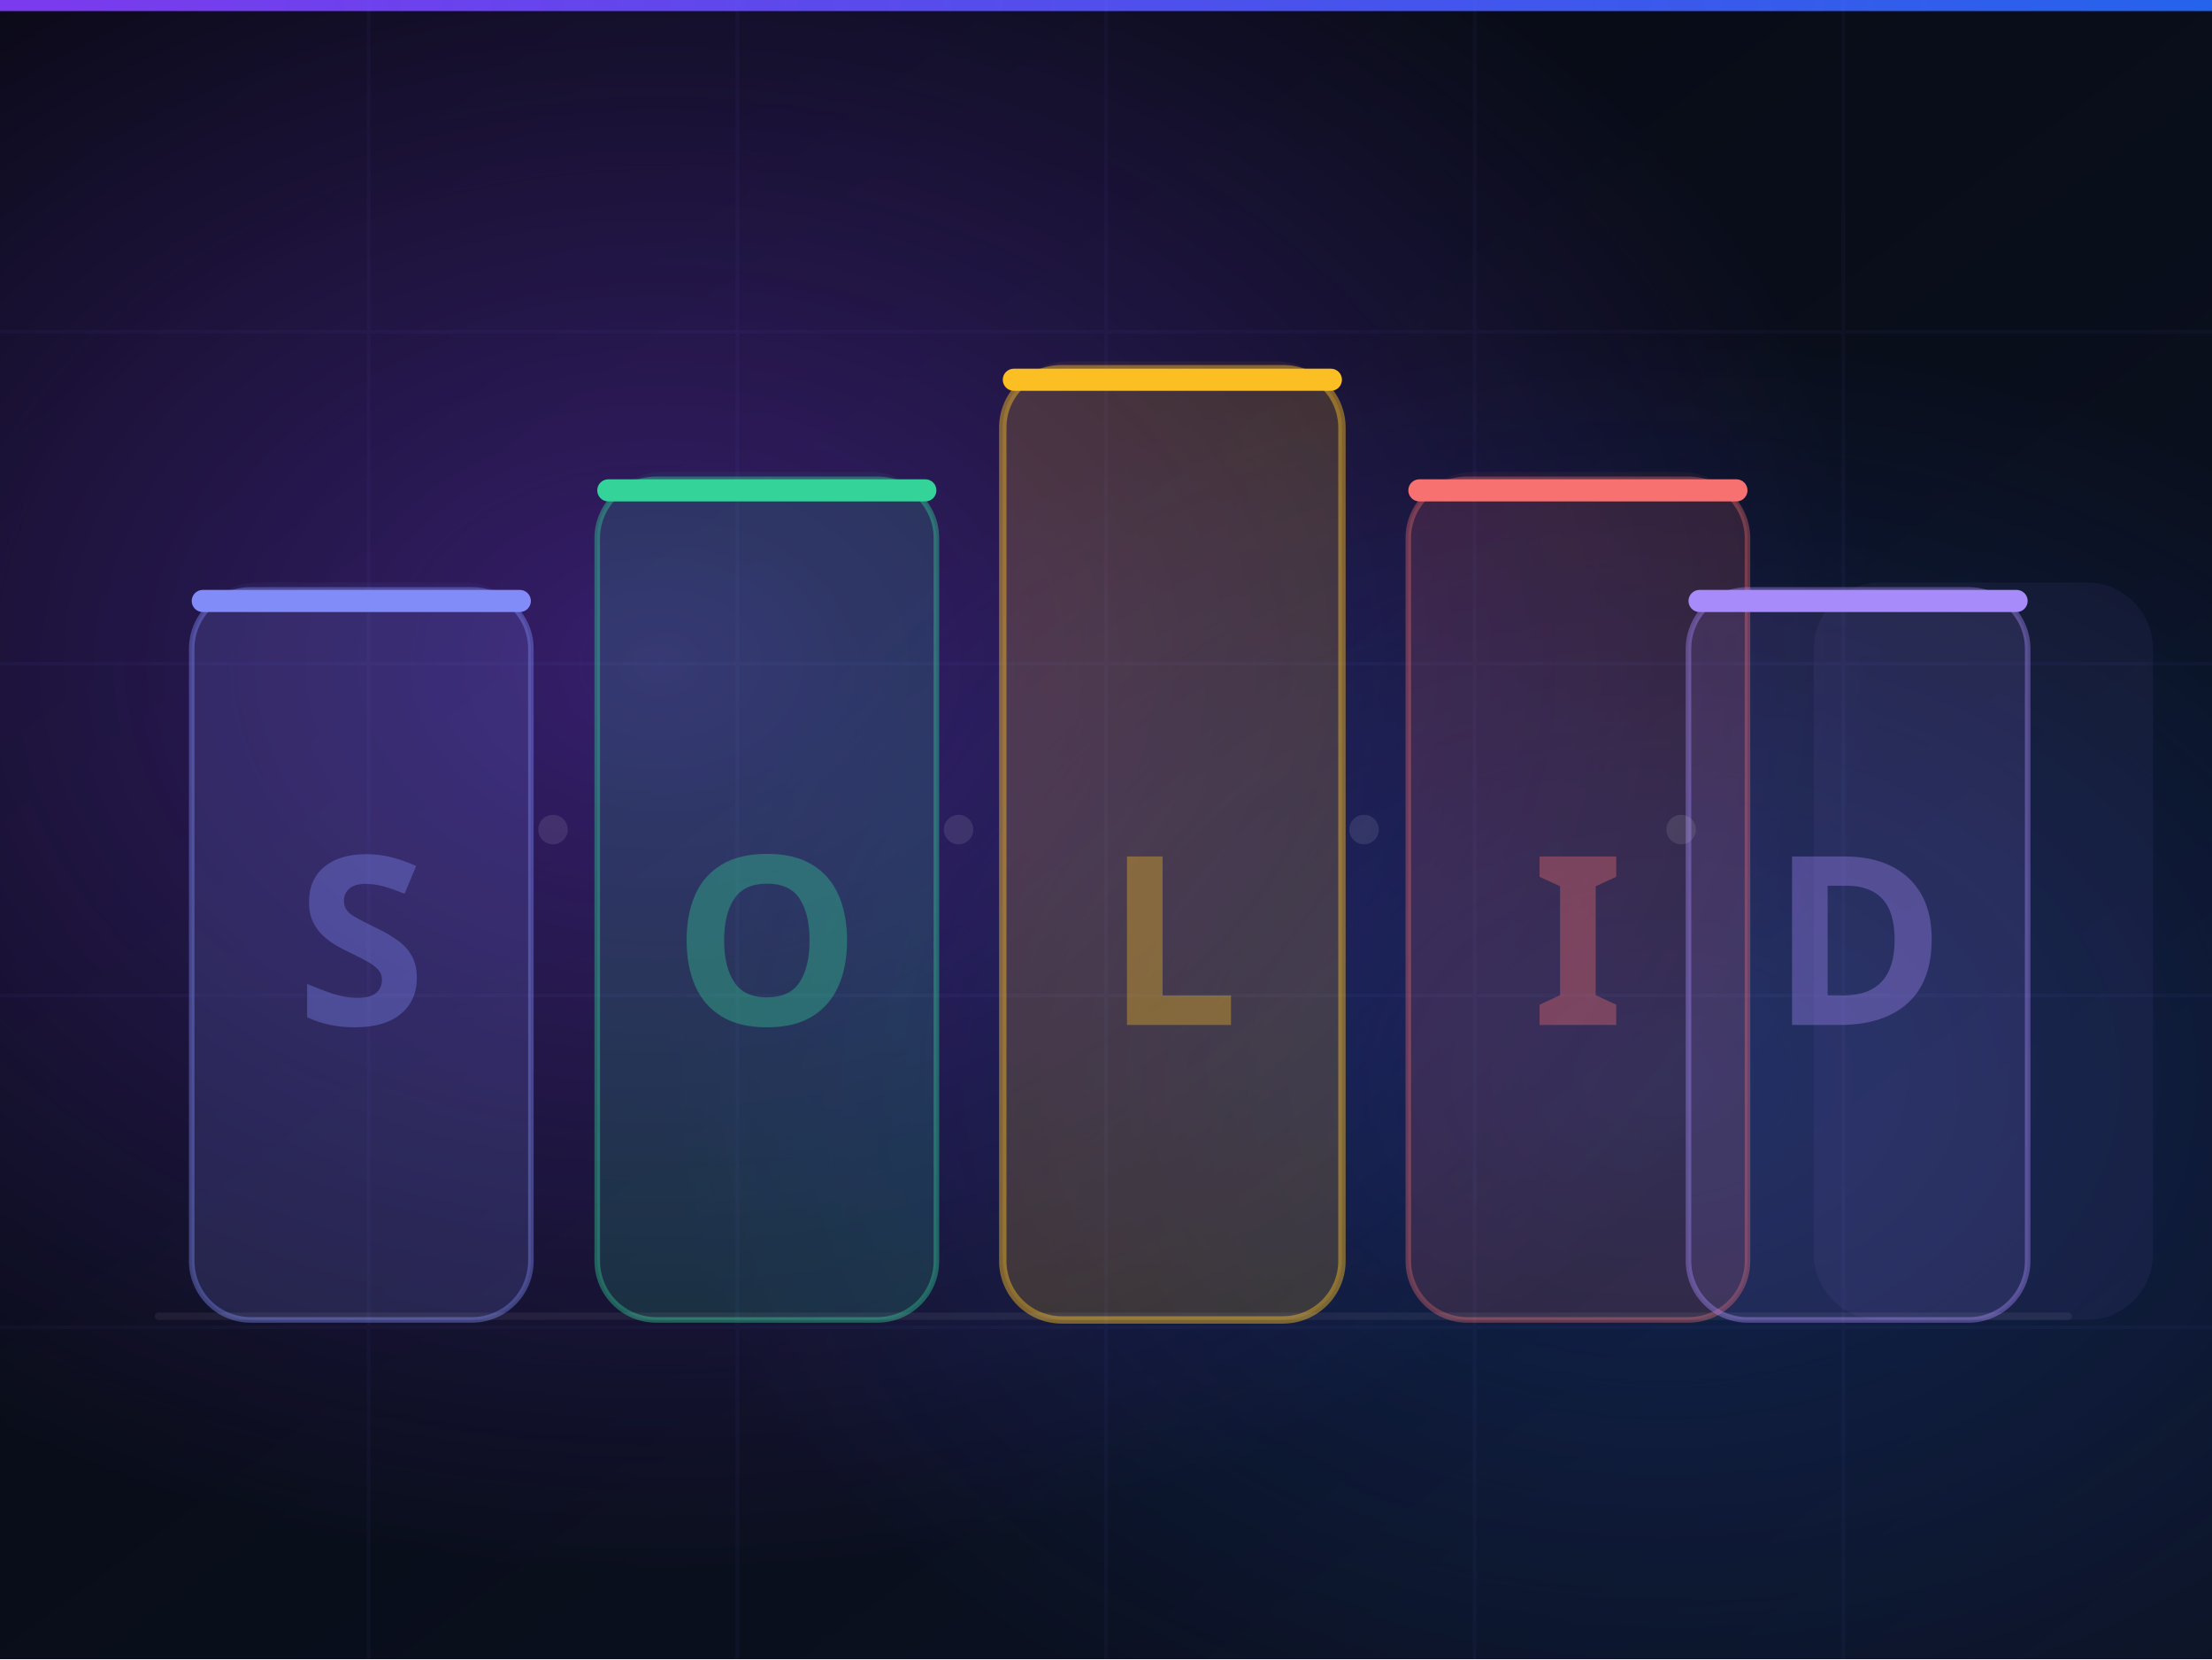
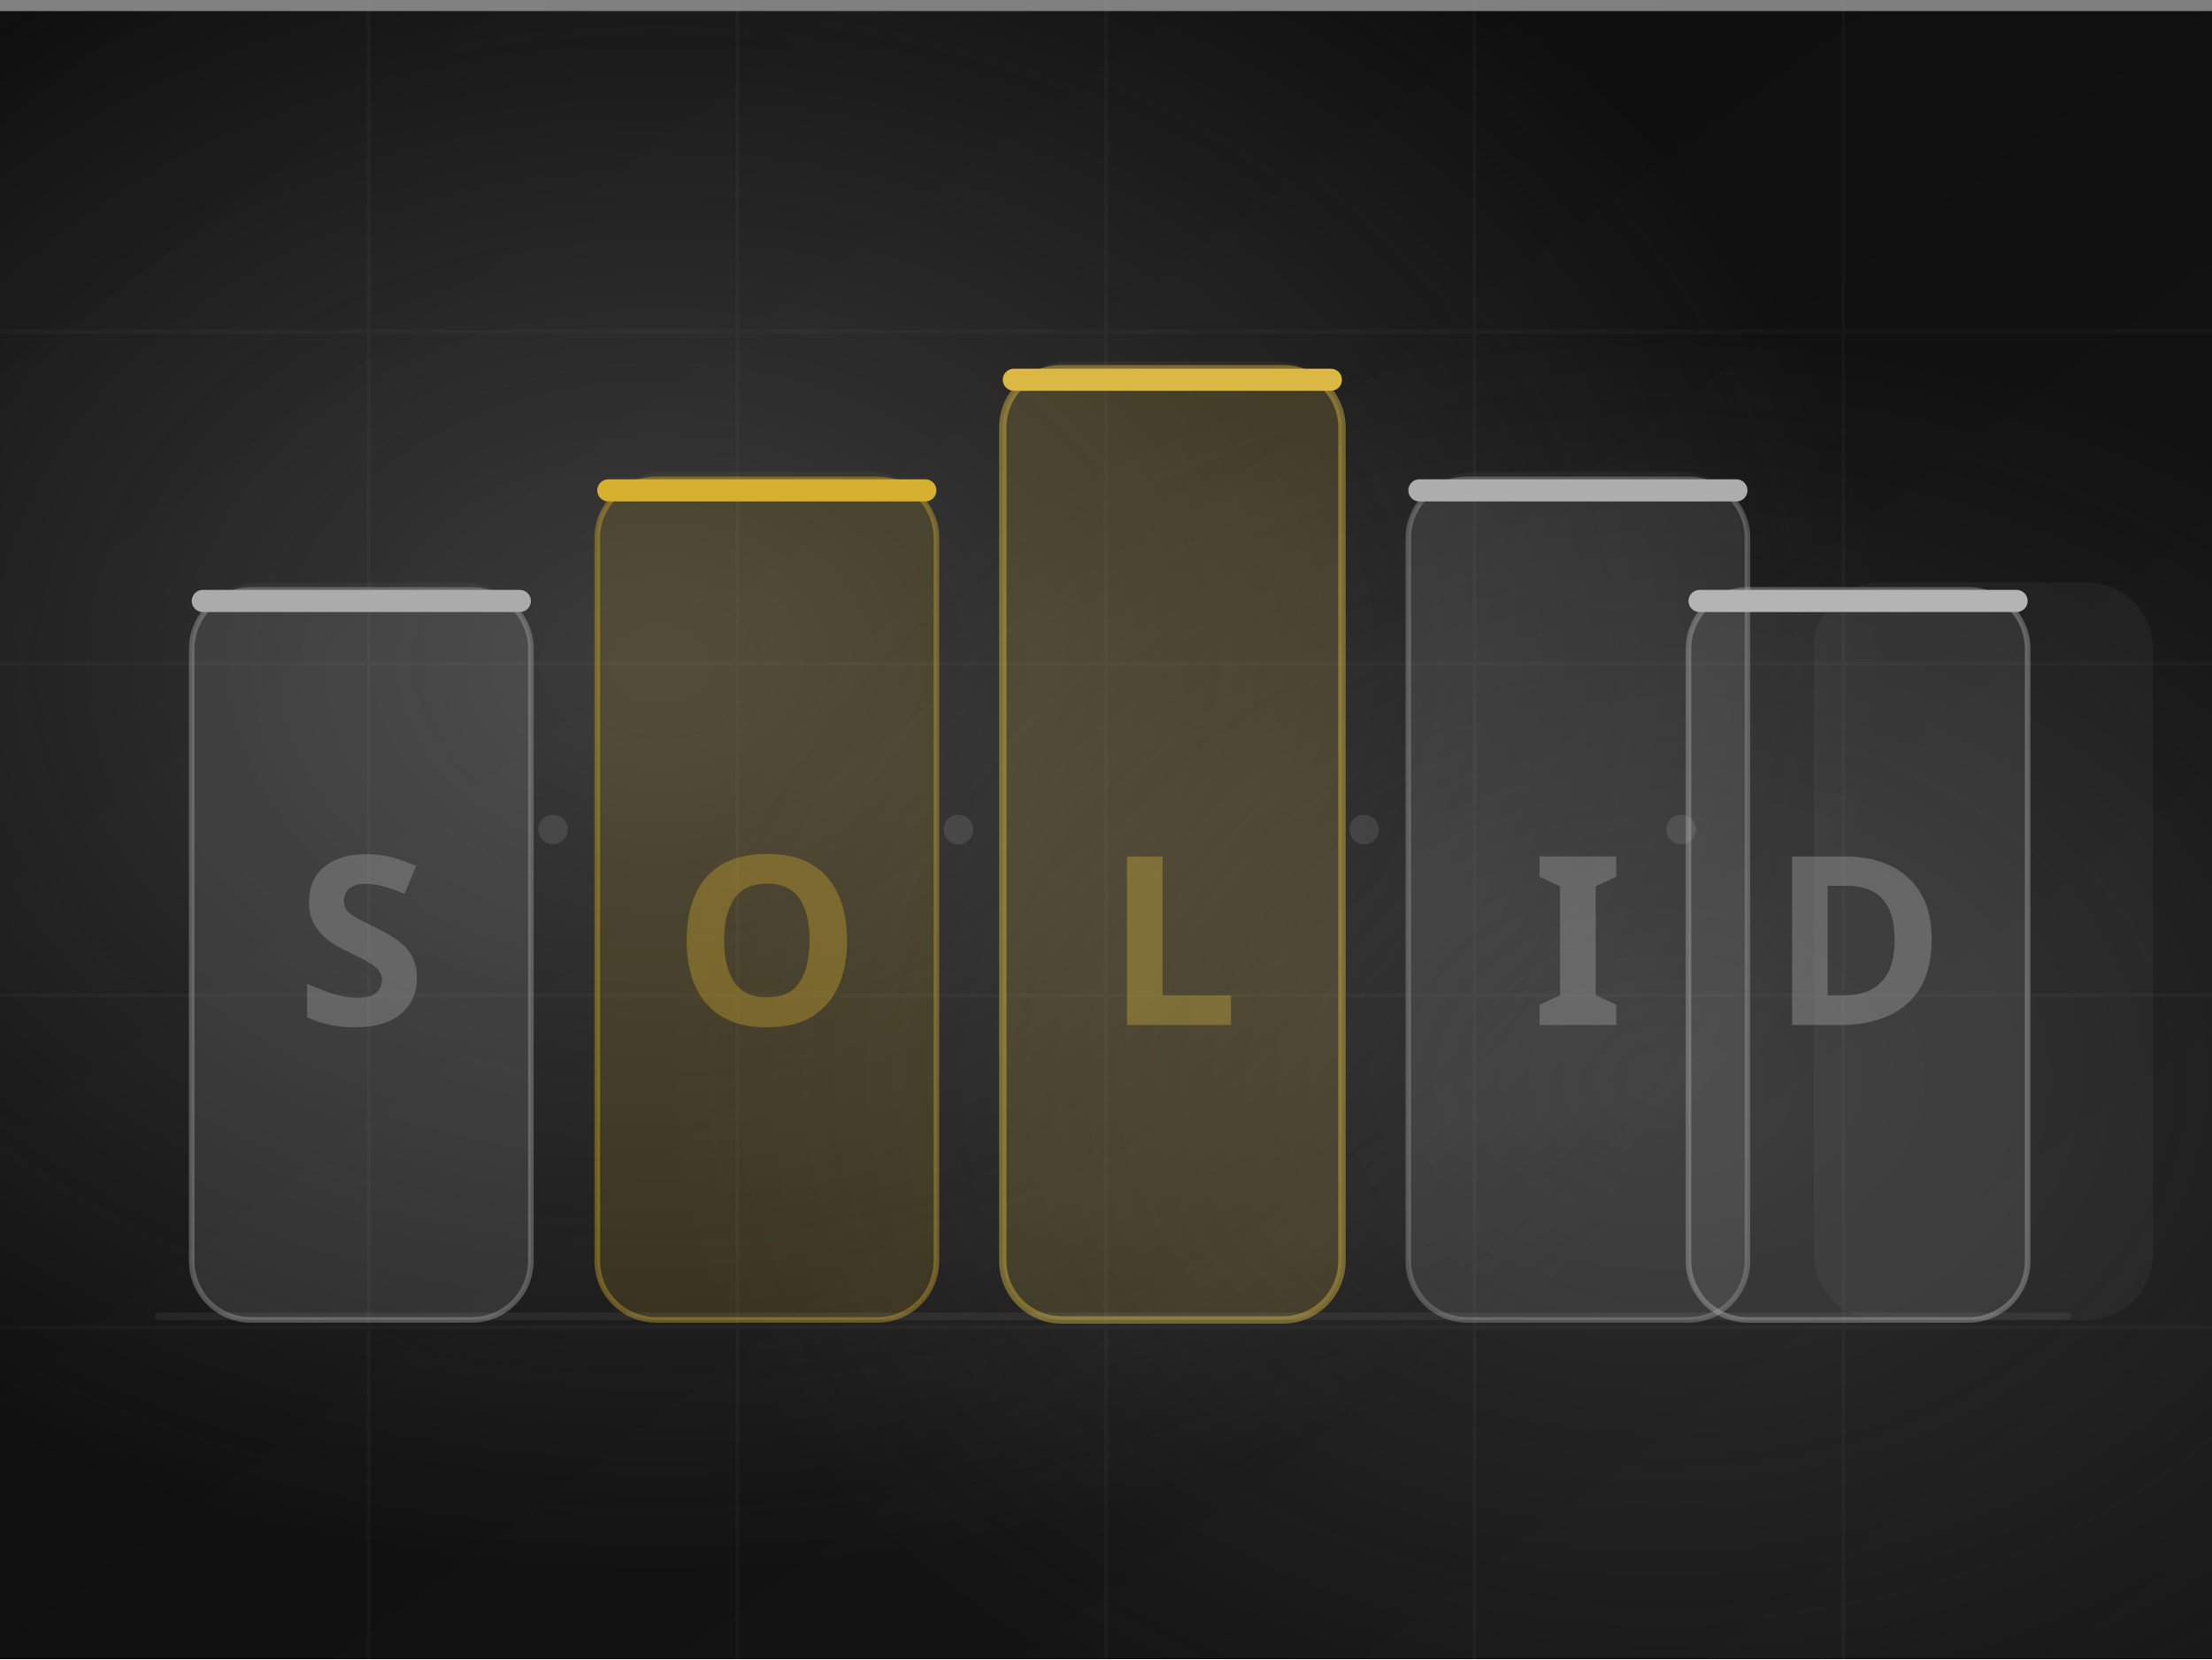
<svg xmlns="http://www.w3.org/2000/svg" width="600" height="450" viewBox="0 0 600 450">
  <defs>
    <linearGradient id="bg" x1="0%" y1="0%" x2="100%" y2="100%">
-       <stop offset="0%" stop-color="#06080f" />
-       <stop offset="100%" stop-color="#0c1325" />
+       <stop offset="0%" stop-color="#0a0a0a" />
+       <stop offset="100%" stop-color="#171717" />
    </linearGradient>
    <radialGradient id="g1" cx="30%" cy="40%" r="55%">
-       <stop offset="0%" stop-color="#7c3aed" stop-opacity="0.4" />
-       <stop offset="100%" stop-color="#7c3aed" stop-opacity="0" />
+       <stop offset="0%" stop-color="#818181" stop-opacity="0.4" />
+       <stop offset="100%" stop-color="#818181" stop-opacity="0" />
    </radialGradient>
    <radialGradient id="g2" cx="75%" cy="65%" r="45%">
-       <stop offset="0%" stop-color="#2563eb" stop-opacity="0.25" />
-       <stop offset="100%" stop-color="#2563eb" stop-opacity="0" />
+       <stop offset="0%" stop-color="#7f7f7f" stop-opacity="0.25" />
+       <stop offset="100%" stop-color="#7f7f7f" stop-opacity="0" />
    </radialGradient>
    <linearGradient id="accent" x1="0%" y1="0%" x2="100%" y2="0%">
-       <stop offset="0%" stop-color="#7c3aed" />
-       <stop offset="100%" stop-color="#2563eb" />
+       <stop offset="0%" stop-color="#818181" />
+       <stop offset="100%" stop-color="#7f7f7f" />
    </linearGradient>
  </defs>
  <rect width="600" height="450" fill="url(#bg)" />
  <rect width="600" height="450" fill="url(#g1)" />
  <rect width="600" height="450" fill="url(#g2)" />
  <rect width="600" height="3" fill="url(#accent)" />
-   <g opacity="0.04" stroke="#818cf8" stroke-width="1">
+   <g opacity="0.04" stroke="#ababab" stroke-width="1">
    <line x1="0" y1="90" x2="600" y2="90" />
    <line x1="0" y1="180" x2="600" y2="180" />
    <line x1="0" y1="270" x2="600" y2="270" />
    <line x1="0" y1="360" x2="600" y2="360" />
    <line x1="100" y1="0" x2="100" y2="450" />
    <line x1="200" y1="0" x2="200" y2="450" />
    <line x1="300" y1="0" x2="300" y2="450" />
    <line x1="400" y1="0" x2="400" y2="450" />
    <line x1="500" y1="0" x2="500" y2="450" />
  </g>
-   <rect x="52" y="158" width="92" height="200" rx="18" fill="#818cf8" fill-opacity="0.06" />
-   <rect x="162" y="128" width="92" height="230" rx="18" fill="#34d399" fill-opacity="0.06" />
-   <rect x="272" y="98" width="92" height="260" rx="18" fill="#fbbf24" fill-opacity="0.06" />
-   <rect x="382" y="128" width="92" height="230" rx="18" fill="#f87171" fill-opacity="0.06" />
-   <rect x="492" y="158" width="92" height="200" rx="18" fill="#a78bfa" fill-opacity="0.06" />
-   <rect x="52" y="160" width="92" height="198" rx="16" fill="#818cf8" fill-opacity="0.12" stroke="#818cf8" stroke-opacity="0.4" stroke-width="1.5" />
-   <rect x="52" y="160" width="92" height="6" rx="3" fill="#818cf8" />
-   <text x="98" y="278" font-family="sans-serif" font-size="64" font-weight="900" fill="#818cf8" fill-opacity="0.35" text-anchor="middle">S</text>
-   <rect x="162" y="130" width="92" height="228" rx="16" fill="#34d399" fill-opacity="0.1" stroke="#34d399" stroke-opacity="0.4" stroke-width="1.5" />
-   <rect x="162" y="130" width="92" height="6" rx="3" fill="#34d399" />
-   <text x="208" y="278" font-family="sans-serif" font-size="64" font-weight="900" fill="#34d399" fill-opacity="0.35" text-anchor="middle">O</text>
-   <rect x="272" y="100" width="92" height="258" rx="16" fill="#fbbf24" fill-opacity="0.12" stroke="#fbbf24" stroke-opacity="0.45" stroke-width="2" />
-   <rect x="272" y="100" width="92" height="6" rx="3" fill="#fbbf24" />
-   <text x="318" y="278" font-family="sans-serif" font-size="64" font-weight="900" fill="#fbbf24" fill-opacity="0.35" text-anchor="middle">L</text>
-   <rect x="382" y="130" width="92" height="228" rx="16" fill="#f87171" fill-opacity="0.1" stroke="#f87171" stroke-opacity="0.35" stroke-width="1.5" />
-   <rect x="382" y="130" width="92" height="6" rx="3" fill="#f87171" />
-   <text x="428" y="278" font-family="sans-serif" font-size="64" font-weight="900" fill="#f87171" fill-opacity="0.35" text-anchor="middle">I</text>
-   <rect x="458" y="160" width="92" height="198" rx="16" fill="#a78bfa" fill-opacity="0.12" stroke="#a78bfa" stroke-opacity="0.4" stroke-width="1.5" />
-   <rect x="458" y="160" width="92" height="6" rx="3" fill="#a78bfa" />
-   <text x="504" y="278" font-family="sans-serif" font-size="64" font-weight="900" fill="#a78bfa" fill-opacity="0.35" text-anchor="middle">D</text>
+   <rect x="52" y="158" width="92" height="200" rx="18" fill="#ababab" fill-opacity="0.06" />
+   <rect x="162" y="128" width="92" height="230" rx="18" fill="#d7b030" fill-opacity="0.06" />
+   <rect x="272" y="98" width="92" height="260" rx="18" fill="#dbb844" fill-opacity="0.06" />
+   <rect x="382" y="128" width="92" height="230" rx="18" fill="#aeaeae" fill-opacity="0.06" />
+   <rect x="492" y="158" width="92" height="200" rx="18" fill="#b4b4b4" fill-opacity="0.06" />
+   <rect x="52" y="160" width="92" height="198" rx="16" fill="#ababab" fill-opacity="0.12" stroke="#ababab" stroke-opacity="0.4" stroke-width="1.5" />
+   <rect x="52" y="160" width="92" height="6" rx="3" fill="#ababab" />
+   <text x="98" y="278" font-family="sans-serif" font-size="64" font-weight="900" fill="#ababab" fill-opacity="0.35" text-anchor="middle">S</text>
+   <rect x="162" y="130" width="92" height="228" rx="16" fill="#d7b030" fill-opacity="0.1" stroke="#d7b030" stroke-opacity="0.4" stroke-width="1.5" />
+   <rect x="162" y="130" width="92" height="6" rx="3" fill="#d7b030" />
+   <text x="208" y="278" font-family="sans-serif" font-size="64" font-weight="900" fill="#d7b030" fill-opacity="0.35" text-anchor="middle">O</text>
+   <rect x="272" y="100" width="92" height="258" rx="16" fill="#dbb844" fill-opacity="0.12" stroke="#dbb844" stroke-opacity="0.45" stroke-width="2" />
+   <rect x="272" y="100" width="92" height="6" rx="3" fill="#dbb844" />
+   <text x="318" y="278" font-family="sans-serif" font-size="64" font-weight="900" fill="#dbb844" fill-opacity="0.35" text-anchor="middle">L</text>
+   <rect x="382" y="130" width="92" height="228" rx="16" fill="#aeaeae" fill-opacity="0.1" stroke="#aeaeae" stroke-opacity="0.35" stroke-width="1.5" />
+   <rect x="382" y="130" width="92" height="6" rx="3" fill="#aeaeae" />
+   <text x="428" y="278" font-family="sans-serif" font-size="64" font-weight="900" fill="#aeaeae" fill-opacity="0.35" text-anchor="middle">I</text>
+   <rect x="458" y="160" width="92" height="198" rx="16" fill="#b4b4b4" fill-opacity="0.12" stroke="#b4b4b4" stroke-opacity="0.4" stroke-width="1.5" />
+   <rect x="458" y="160" width="92" height="6" rx="3" fill="#b4b4b4" />
+   <text x="504" y="278" font-family="sans-serif" font-size="64" font-weight="900" fill="#b4b4b4" fill-opacity="0.35" text-anchor="middle">D</text>
  <rect x="42" y="356" width="520" height="2" rx="1" fill="#ffffff" fill-opacity="0.06" />
  <circle cx="150" cy="225" r="4" fill="#ffffff" fill-opacity="0.1" />
  <circle cx="260" cy="225" r="4" fill="#ffffff" fill-opacity="0.1" />
  <circle cx="370" cy="225" r="4" fill="#ffffff" fill-opacity="0.1" />
  <circle cx="456" cy="225" r="4" fill="#ffffff" fill-opacity="0.1" />
</svg>
